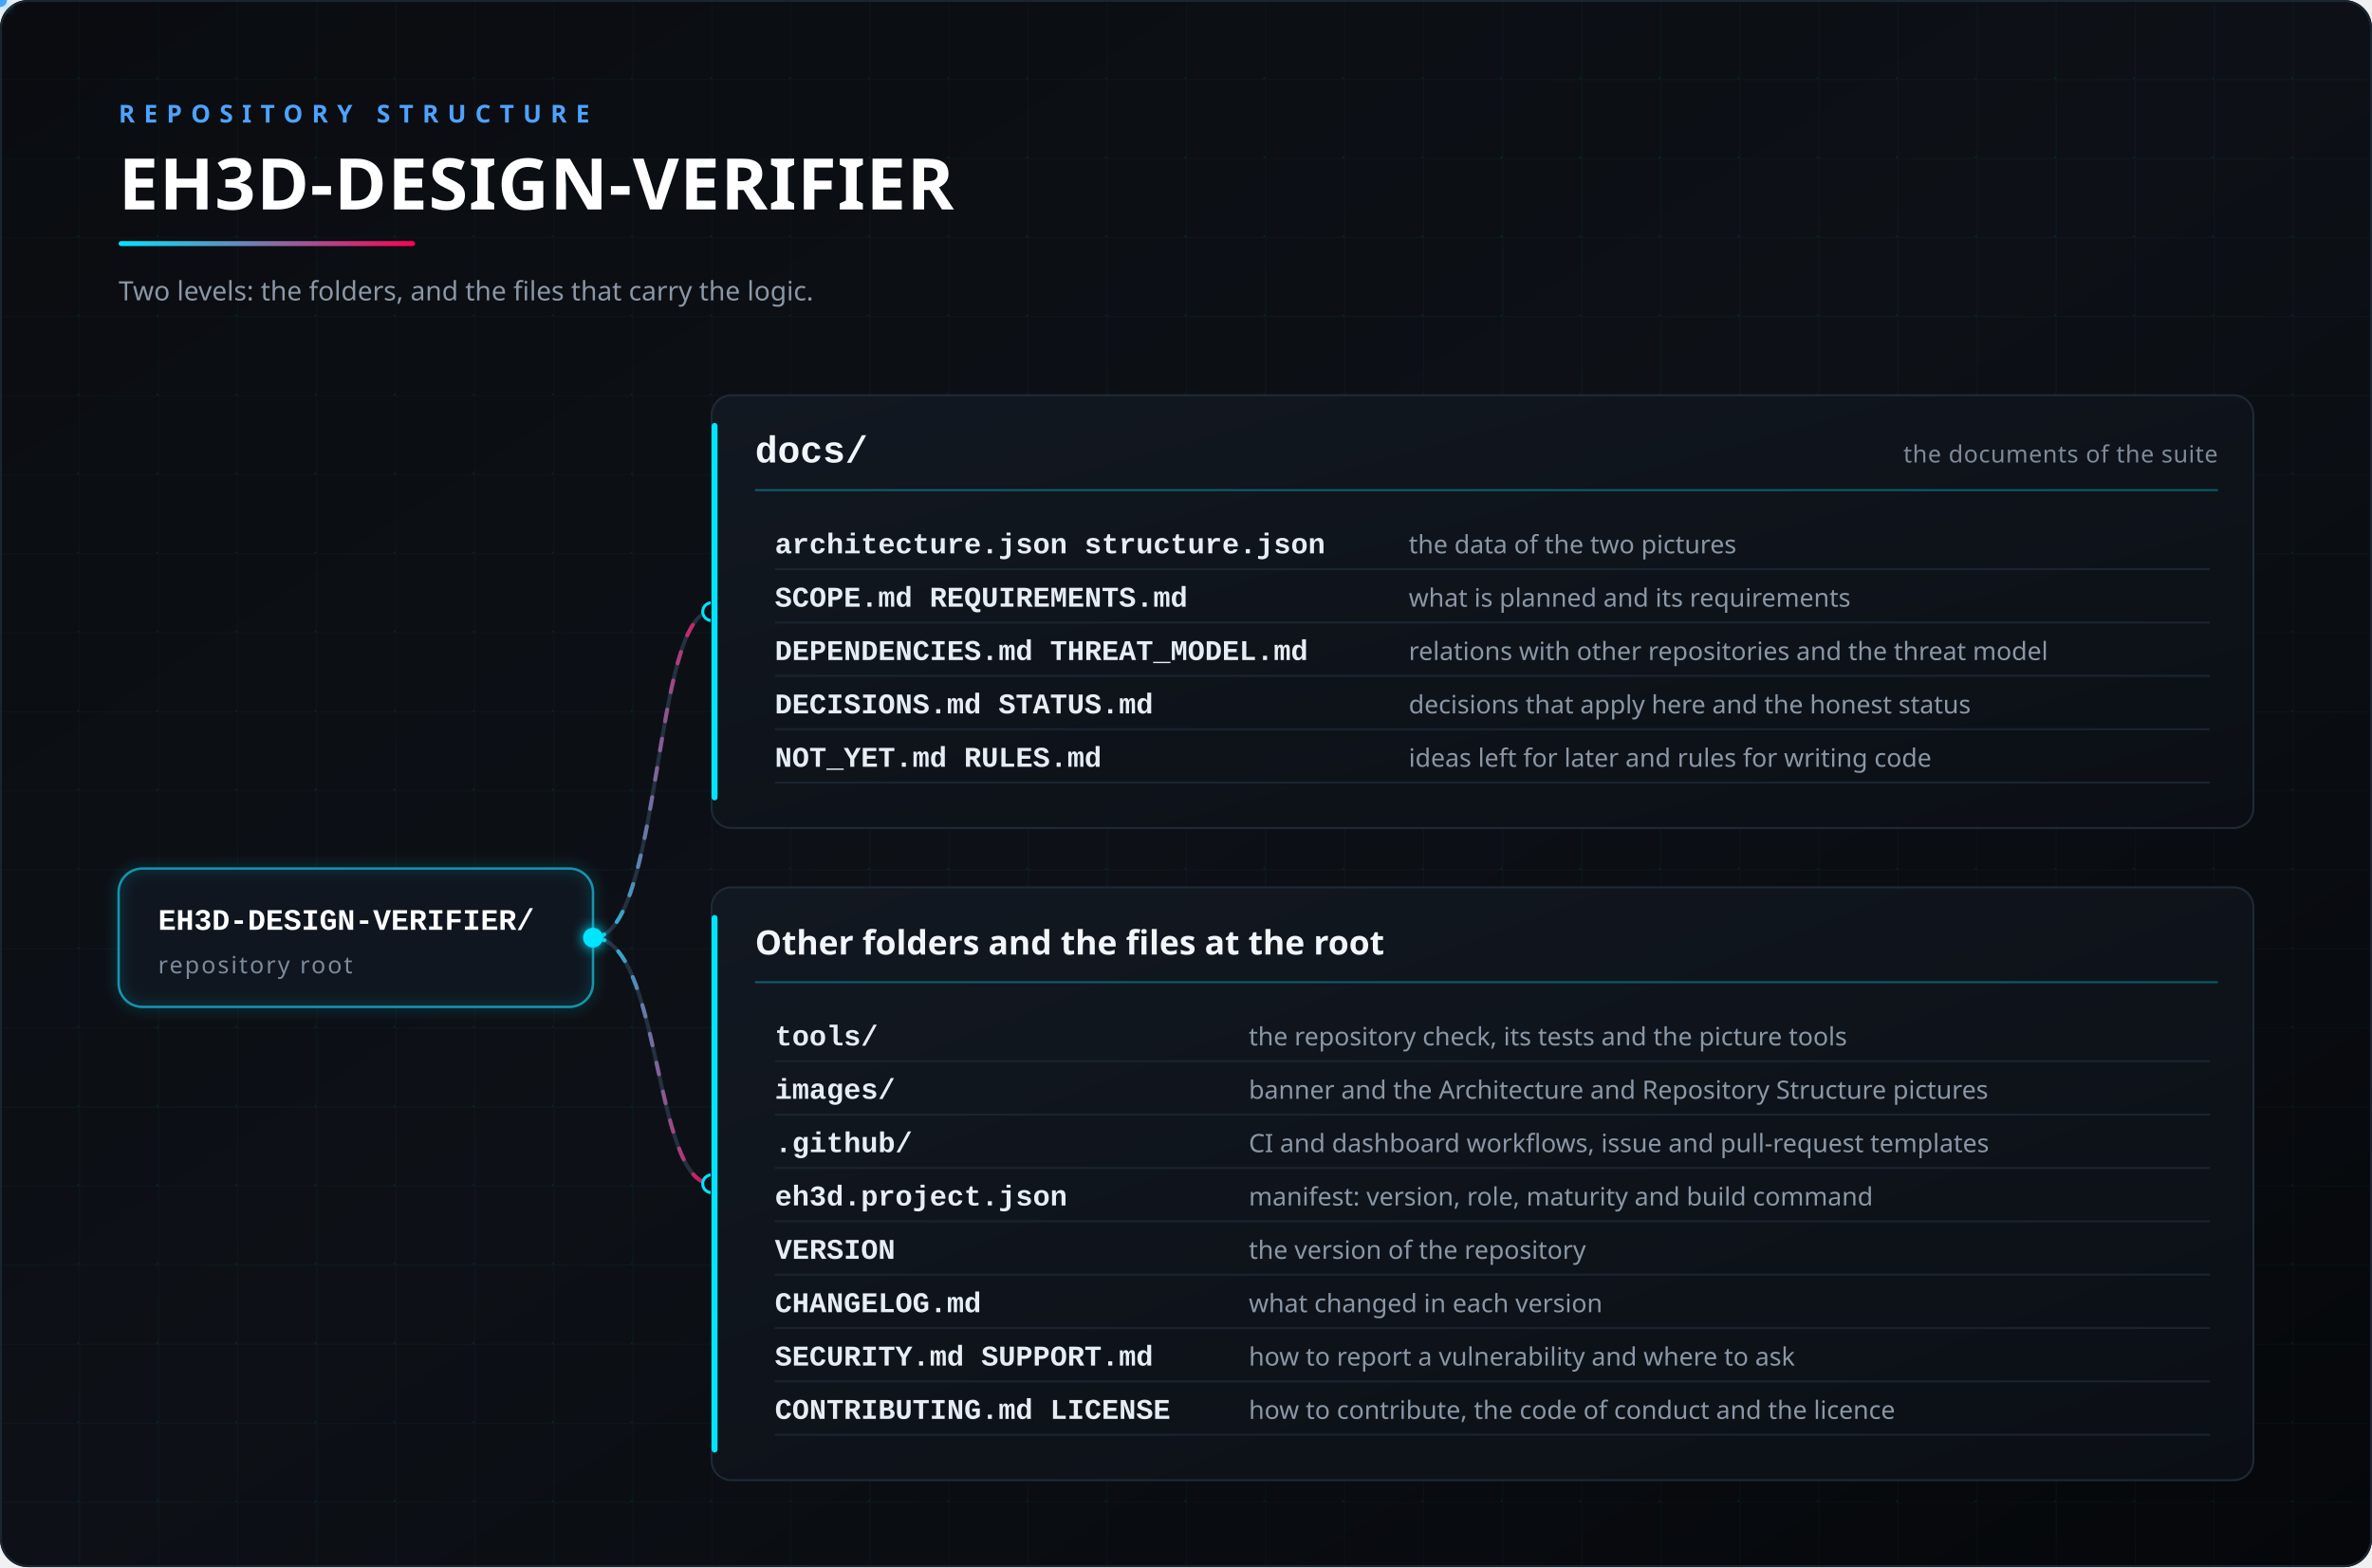
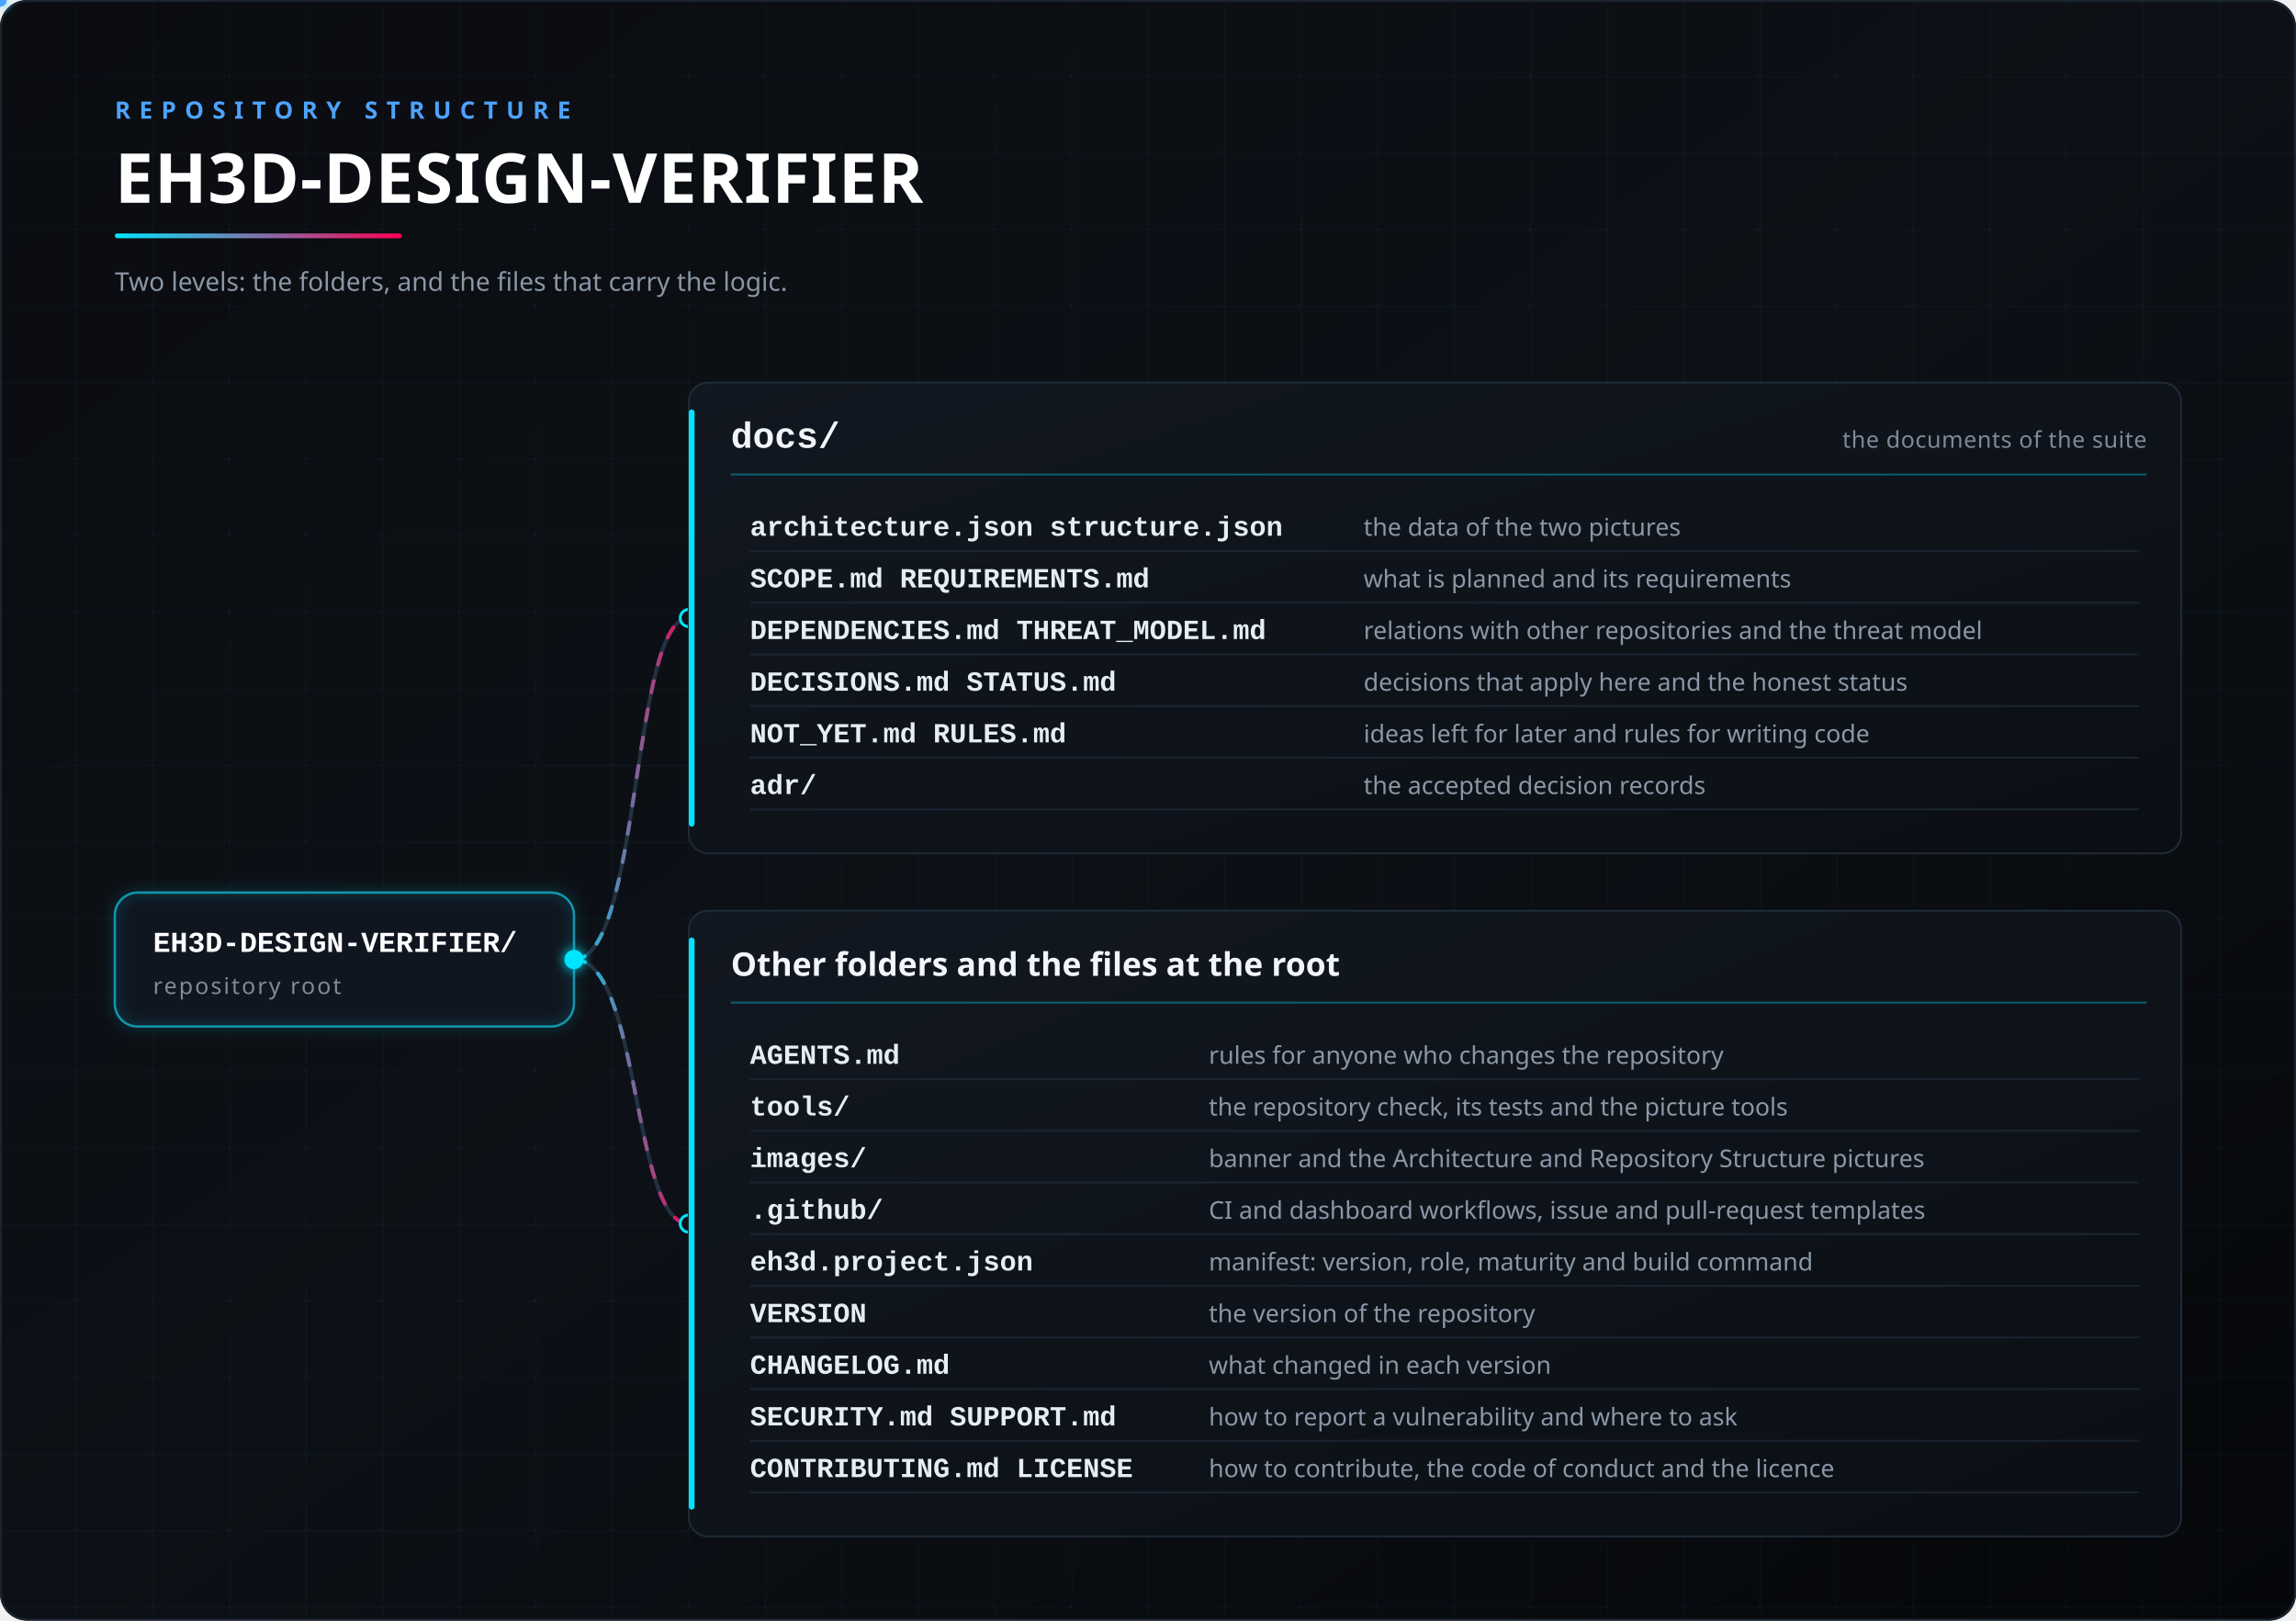
- <svg xmlns="http://www.w3.org/2000/svg" viewBox="0 0 1200 793" width="100%" role="img" aria-labelledby="t d">
+ <svg xmlns="http://www.w3.org/2000/svg" viewBox="0 0 1200 847" width="100%" role="img" aria-labelledby="t d">
  <defs>
    <linearGradient id="bg" x1="0" y1="0" x2="1" y2="1">
      <stop offset="0" stop-color="#0A0C10" />
      <stop offset="0.5" stop-color="#0D1117" />
      <stop offset="1" stop-color="#05070A" />
    </linearGradient>
    <linearGradient id="card" x1="0" y1="0" x2="1" y2="1">
      <stop offset="0" stop-color="#121821" />
      <stop offset="1" stop-color="#0B0F15" />
    </linearGradient>
    <linearGradient id="line" x1="0" y1="0" x2="1" y2="0">
      <stop offset="0" stop-color="#00E5FF" />
      <stop offset="1" stop-color="#FF0055" />
    </linearGradient>
    <filter id="glow" x="-50%" y="-50%" width="200%" height="200%">
      <feGaussianBlur stdDeviation="3" result="b" />
      <feMerge>
        <feMergeNode in="b" />
        <feMergeNode in="SourceGraphic" />
      </feMerge>
    </filter>
    <pattern id="grid" width="40" height="40" patternUnits="userSpaceOnUse">
      <path d="M40 0H0V40" fill="none" stroke="#00E5FF" stroke-opacity="0.035" />
      <circle cx="40" cy="40" r="1" fill="#00E5FF" fill-opacity="0.09" />
    </pattern>
  </defs>
-   <rect width="1200" height="793" rx="14" fill="url(#bg)" />
-   <rect width="1200" height="793" rx="14" fill="url(#grid)" />
-   <rect x="0.5" y="0.5" width="1199" height="792" rx="14" fill="none" stroke="#1B2530" />
+   <rect width="1200" height="847" rx="14" fill="url(#bg)" />
+   <rect width="1200" height="847" rx="14" fill="url(#grid)" />
+   <rect x="0.5" y="0.5" width="1199" height="846" rx="14" fill="none" stroke="#1B2530" />
  <text x="60" y="62" font-family="'Segoe UI','Noto Sans','Noto Sans CJK SC','Microsoft YaHei','Yu Gothic','Helvetica Neue',Helvetica,Arial,sans-serif" font-size="12.5" font-weight="600" fill="#4DA3FF" text-anchor="start" letter-spacing="4.5">REPOSITORY STRUCTURE</text>
  <text x="60" y="106" font-family="'Segoe UI','Noto Sans','Noto Sans CJK SC','Microsoft YaHei','Yu Gothic','Helvetica Neue',Helvetica,Arial,sans-serif" font-size="36" font-weight="700" fill="#FFFFFF" text-anchor="start" letter-spacing="0.5">EH3D-DESIGN-VERIFIER</text>
  <rect x="60" y="122" width="150" height="2.5" rx="1.25" fill="url(#line)">
    <animate attributeName="width" values="40;150;150" keyTimes="0;0.4;1" dur="3s" repeatCount="indefinite" />
  </rect>
  <text x="60" y="152" font-family="'Segoe UI','Noto Sans','Noto Sans CJK SC','Microsoft YaHei','Yu Gothic','Helvetica Neue',Helvetica,Arial,sans-serif" font-size="13.5" font-weight="400" fill="#8A97A6" text-anchor="start">Two levels: the folders, and the files that carry the logic.</text>
-   <path id="c0" d="M300,474.5 C335,474.5 330,309.5 360,309.5" fill="none" stroke="#243140" stroke-width="2" />
-   <path d="M300,474.5 C335,474.5 330,309.5 360,309.5" fill="none" stroke="url(#line)" stroke-width="2" stroke-linecap="round" stroke-dasharray="6 9" opacity="0.9">
+   <path id="c0" d="M300,501.5 C335,501.5 330,323 360,323" fill="none" stroke="#243140" stroke-width="2" />
+   <path d="M300,501.5 C335,501.5 330,323 360,323" fill="none" stroke="url(#line)" stroke-width="2" stroke-linecap="round" stroke-dasharray="6 9" opacity="0.9">
    <animate attributeName="stroke-dashoffset" from="0" to="-30" dur="1.6s" repeatCount="indefinite" />
  </path>
-   <circle cx="360" cy="309.5" r="4.5" fill="#0D1117" stroke="#00E5FF" stroke-width="1.5" />
-   <path id="c1" d="M300,474.5 C335,474.5 330,599 360,599" fill="none" stroke="#243140" stroke-width="2" />
-   <path d="M300,474.5 C335,474.5 330,599 360,599" fill="none" stroke="url(#line)" stroke-width="2" stroke-linecap="round" stroke-dasharray="6 9" opacity="0.9">
+   <circle cx="360" cy="323" r="4.5" fill="#0D1117" stroke="#00E5FF" stroke-width="1.5" />
+   <path id="c1" d="M300,501.5 C335,501.5 330,639.5 360,639.5" fill="none" stroke="#243140" stroke-width="2" />
+   <path d="M300,501.5 C335,501.5 330,639.5 360,639.5" fill="none" stroke="url(#line)" stroke-width="2" stroke-linecap="round" stroke-dasharray="6 9" opacity="0.9">
    <animate attributeName="stroke-dashoffset" from="0" to="-30" dur="1.6s" repeatCount="indefinite" />
  </path>
-   <circle cx="360" cy="599" r="4.5" fill="#0D1117" stroke="#00E5FF" stroke-width="1.5" />
+   <circle cx="360" cy="639.5" r="4.5" fill="#0D1117" stroke="#00E5FF" stroke-width="1.5" />
  <circle r="3.5" fill="#00E5FF" filter="url(#glow)">
    <animateMotion dur="3.4s" repeatCount="indefinite">
      <mpath href="#c0" />
    </animateMotion>
  </circle>
  <circle r="3.5" fill="#4DA3FF" filter="url(#glow)">
    <animateMotion dur="4.2s" repeatCount="indefinite">
      <mpath href="#c1" />
    </animateMotion>
  </circle>
-   <rect x="60" y="439.5" width="240" height="70" rx="12" fill="#0F1620" stroke="#2A3A4C" stroke-width="1.2" />
-   <rect x="60" y="439.5" width="240" height="70" rx="12" fill="none" stroke="#00E5FF" stroke-opacity="0.5" stroke-width="1.2" filter="url(#glow)">
+   <rect x="60" y="466.5" width="240" height="70" rx="12" fill="#0F1620" stroke="#2A3A4C" stroke-width="1.2" />
+   <rect x="60" y="466.5" width="240" height="70" rx="12" fill="none" stroke="#00E5FF" stroke-opacity="0.5" stroke-width="1.2" filter="url(#glow)">
    <animate attributeName="stroke-opacity" values="0.15;0.6;0.15" dur="3.6s" repeatCount="indefinite" />
  </rect>
-   <text x="80" y="470.5" font-family="'JetBrains Mono','Cascadia Code','SFMono-Regular',Consolas,'Liberation Mono',monospace" font-size="15.1" font-weight="700" fill="#FFFFFF" text-anchor="start">EH3D-DESIGN-VERIFIER/</text>
-   <text x="80" y="492.5" font-family="'Segoe UI','Noto Sans','Noto Sans CJK SC','Microsoft YaHei','Yu Gothic','Helvetica Neue',Helvetica,Arial,sans-serif" font-size="12" font-weight="400" fill="#7D8A99" text-anchor="start" letter-spacing="1">repository root</text>
-   <circle cx="300" cy="474.5" r="5" fill="#00E5FF" filter="url(#glow)" />
-   <rect x="360" y="200" width="780" height="219" rx="10" fill="url(#card)" stroke="#1E2A36" stroke-width="1" />
-   <rect x="360" y="214" width="3" height="191" rx="1.5" fill="#00E5FF">
+   <text x="80" y="497.5" font-family="'JetBrains Mono','Cascadia Code','SFMono-Regular',Consolas,'Liberation Mono',monospace" font-size="15.1" font-weight="700" fill="#FFFFFF" text-anchor="start">EH3D-DESIGN-VERIFIER/</text>
+   <text x="80" y="519.5" font-family="'Segoe UI','Noto Sans','Noto Sans CJK SC','Microsoft YaHei','Yu Gothic','Helvetica Neue',Helvetica,Arial,sans-serif" font-size="12" font-weight="400" fill="#7D8A99" text-anchor="start" letter-spacing="1">repository root</text>
+   <circle cx="300" cy="501.5" r="5" fill="#00E5FF" filter="url(#glow)" />
+   <rect x="360" y="200" width="780" height="246" rx="10" fill="url(#card)" stroke="#1E2A36" stroke-width="1" />
+   <rect x="360" y="214" width="3" height="218" rx="1.5" fill="#00E5FF">
    <animate attributeName="opacity" values="0.55;1;0.55" dur="4s" begin="0s" repeatCount="indefinite" />
  </rect>
  <text x="382" y="234" font-family="'JetBrains Mono','Cascadia Code','SFMono-Regular',Consolas,'Liberation Mono',monospace" font-size="19" font-weight="700" fill="#F2F6FA" text-anchor="start">docs/</text>
  <text x="1122" y="234" font-family="'Segoe UI','Noto Sans','Noto Sans CJK SC','Microsoft YaHei','Yu Gothic','Helvetica Neue',Helvetica,Arial,sans-serif" font-size="12" font-weight="400" fill="#7D8A99" text-anchor="end" letter-spacing="0.3">the documents of the suite</text>
  <line x1="382" y1="248" x2="1122" y2="248" stroke="#00E5FF" stroke-opacity="0.35" stroke-width="1" />
  <text x="392" y="280" font-family="'JetBrains Mono','Cascadia Code','SFMono-Regular',Consolas,'Liberation Mono',monospace" font-size="14.5" font-weight="600" fill="#E6EDF3" text-anchor="start">architecture.json  structure.json</text>
  <text x="712.67" y="280" font-family="'Segoe UI','Noto Sans','Noto Sans CJK SC','Microsoft YaHei','Yu Gothic','Helvetica Neue',Helvetica,Arial,sans-serif" font-size="12.8" font-weight="400" fill="#8A97A6" text-anchor="start">the data of the two pictures</text>
  <line x1="392" y1="288" x2="1118" y2="288" stroke="#1A2430" stroke-width="1" />
  <text x="392" y="307" font-family="'JetBrains Mono','Cascadia Code','SFMono-Regular',Consolas,'Liberation Mono',monospace" font-size="14.5" font-weight="600" fill="#E6EDF3" text-anchor="start">SCOPE.md  REQUIREMENTS.md</text>
  <text x="712.67" y="307" font-family="'Segoe UI','Noto Sans','Noto Sans CJK SC','Microsoft YaHei','Yu Gothic','Helvetica Neue',Helvetica,Arial,sans-serif" font-size="12.8" font-weight="400" fill="#8A97A6" text-anchor="start">what is planned and its requirements</text>
  <line x1="392" y1="315" x2="1118" y2="315" stroke="#1A2430" stroke-width="1" />
  <text x="392" y="334" font-family="'JetBrains Mono','Cascadia Code','SFMono-Regular',Consolas,'Liberation Mono',monospace" font-size="14.5" font-weight="600" fill="#E6EDF3" text-anchor="start">DEPENDENCIES.md  THREAT_MODEL.md</text>
  <text x="712.67" y="334" font-family="'Segoe UI','Noto Sans','Noto Sans CJK SC','Microsoft YaHei','Yu Gothic','Helvetica Neue',Helvetica,Arial,sans-serif" font-size="12.8" font-weight="400" fill="#8A97A6" text-anchor="start">relations with other repositories and the threat model</text>
  <line x1="392" y1="342" x2="1118" y2="342" stroke="#1A2430" stroke-width="1" />
  <text x="392" y="361" font-family="'JetBrains Mono','Cascadia Code','SFMono-Regular',Consolas,'Liberation Mono',monospace" font-size="14.5" font-weight="600" fill="#E6EDF3" text-anchor="start">DECISIONS.md  STATUS.md</text>
  <text x="712.67" y="361" font-family="'Segoe UI','Noto Sans','Noto Sans CJK SC','Microsoft YaHei','Yu Gothic','Helvetica Neue',Helvetica,Arial,sans-serif" font-size="12.8" font-weight="400" fill="#8A97A6" text-anchor="start">decisions that apply here and the honest status</text>
  <line x1="392" y1="369" x2="1118" y2="369" stroke="#1A2430" stroke-width="1" />
  <text x="392" y="388" font-family="'JetBrains Mono','Cascadia Code','SFMono-Regular',Consolas,'Liberation Mono',monospace" font-size="14.5" font-weight="600" fill="#E6EDF3" text-anchor="start">NOT_YET.md  RULES.md</text>
  <text x="712.67" y="388" font-family="'Segoe UI','Noto Sans','Noto Sans CJK SC','Microsoft YaHei','Yu Gothic','Helvetica Neue',Helvetica,Arial,sans-serif" font-size="12.8" font-weight="400" fill="#8A97A6" text-anchor="start">ideas left for later and rules for writing code</text>
  <line x1="392" y1="396" x2="1118" y2="396" stroke="#1A2430" stroke-width="1" />
-   <rect x="360" y="449" width="780" height="300" rx="10" fill="url(#card)" stroke="#1E2A36" stroke-width="1" />
-   <rect x="360" y="463" width="3" height="272" rx="1.5" fill="#00E5FF">
+   <text x="392" y="415" font-family="'JetBrains Mono','Cascadia Code','SFMono-Regular',Consolas,'Liberation Mono',monospace" font-size="14.5" font-weight="600" fill="#E6EDF3" text-anchor="start">adr/</text>
+   <text x="712.67" y="415" font-family="'Segoe UI','Noto Sans','Noto Sans CJK SC','Microsoft YaHei','Yu Gothic','Helvetica Neue',Helvetica,Arial,sans-serif" font-size="12.8" font-weight="400" fill="#8A97A6" text-anchor="start">the accepted decision records</text>
+   <line x1="392" y1="423" x2="1118" y2="423" stroke="#1A2430" stroke-width="1" />
+   <rect x="360" y="476" width="780" height="327" rx="10" fill="url(#card)" stroke="#1E2A36" stroke-width="1" />
+   <rect x="360" y="490" width="3" height="299" rx="1.5" fill="#00E5FF">
    <animate attributeName="opacity" values="0.55;1;0.55" dur="4s" begin="0.6s" repeatCount="indefinite" />
  </rect>
-   <text x="382" y="483" font-family="'Segoe UI','Noto Sans','Noto Sans CJK SC','Microsoft YaHei','Yu Gothic','Helvetica Neue',Helvetica,Arial,sans-serif" font-size="17" font-weight="700" fill="#F2F6FA" text-anchor="start">Other folders and the files at the root</text>
-   <line x1="382" y1="497" x2="1122" y2="497" stroke="#00E5FF" stroke-opacity="0.35" stroke-width="1" />
-   <text x="392" y="529" font-family="'JetBrains Mono','Cascadia Code','SFMono-Regular',Consolas,'Liberation Mono',monospace" font-size="14.5" font-weight="600" fill="#E6EDF3" text-anchor="start">tools/</text>
-   <text x="631.76" y="529" font-family="'Segoe UI','Noto Sans','Noto Sans CJK SC','Microsoft YaHei','Yu Gothic','Helvetica Neue',Helvetica,Arial,sans-serif" font-size="12.8" font-weight="400" fill="#8A97A6" text-anchor="start">the repository check, its tests and the picture tools</text>
-   <line x1="392" y1="537" x2="1118" y2="537" stroke="#1A2430" stroke-width="1" />
-   <text x="392" y="556" font-family="'JetBrains Mono','Cascadia Code','SFMono-Regular',Consolas,'Liberation Mono',monospace" font-size="14.5" font-weight="600" fill="#E6EDF3" text-anchor="start">images/</text>
-   <text x="631.76" y="556" font-family="'Segoe UI','Noto Sans','Noto Sans CJK SC','Microsoft YaHei','Yu Gothic','Helvetica Neue',Helvetica,Arial,sans-serif" font-size="12.8" font-weight="400" fill="#8A97A6" text-anchor="start">banner and the Architecture and Repository Structure pictures</text>
+   <text x="382" y="510" font-family="'Segoe UI','Noto Sans','Noto Sans CJK SC','Microsoft YaHei','Yu Gothic','Helvetica Neue',Helvetica,Arial,sans-serif" font-size="17" font-weight="700" fill="#F2F6FA" text-anchor="start">Other folders and the files at the root</text>
+   <line x1="382" y1="524" x2="1122" y2="524" stroke="#00E5FF" stroke-opacity="0.35" stroke-width="1" />
+   <text x="392" y="556" font-family="'JetBrains Mono','Cascadia Code','SFMono-Regular',Consolas,'Liberation Mono',monospace" font-size="14.5" font-weight="600" fill="#E6EDF3" text-anchor="start">AGENTS.md</text>
+   <text x="631.76" y="556" font-family="'Segoe UI','Noto Sans','Noto Sans CJK SC','Microsoft YaHei','Yu Gothic','Helvetica Neue',Helvetica,Arial,sans-serif" font-size="12.8" font-weight="400" fill="#8A97A6" text-anchor="start">rules for anyone who changes the repository</text>
  <line x1="392" y1="564" x2="1118" y2="564" stroke="#1A2430" stroke-width="1" />
-   <text x="392" y="583" font-family="'JetBrains Mono','Cascadia Code','SFMono-Regular',Consolas,'Liberation Mono',monospace" font-size="14.5" font-weight="600" fill="#E6EDF3" text-anchor="start">.github/</text>
-   <text x="631.76" y="583" font-family="'Segoe UI','Noto Sans','Noto Sans CJK SC','Microsoft YaHei','Yu Gothic','Helvetica Neue',Helvetica,Arial,sans-serif" font-size="12.8" font-weight="400" fill="#8A97A6" text-anchor="start">CI and dashboard workflows, issue and pull-request templates</text>
+   <text x="392" y="583" font-family="'JetBrains Mono','Cascadia Code','SFMono-Regular',Consolas,'Liberation Mono',monospace" font-size="14.5" font-weight="600" fill="#E6EDF3" text-anchor="start">tools/</text>
+   <text x="631.76" y="583" font-family="'Segoe UI','Noto Sans','Noto Sans CJK SC','Microsoft YaHei','Yu Gothic','Helvetica Neue',Helvetica,Arial,sans-serif" font-size="12.8" font-weight="400" fill="#8A97A6" text-anchor="start">the repository check, its tests and the picture tools</text>
  <line x1="392" y1="591" x2="1118" y2="591" stroke="#1A2430" stroke-width="1" />
-   <text x="392" y="610" font-family="'JetBrains Mono','Cascadia Code','SFMono-Regular',Consolas,'Liberation Mono',monospace" font-size="14.5" font-weight="600" fill="#E6EDF3" text-anchor="start">eh3d.project.json</text>
-   <text x="631.76" y="610" font-family="'Segoe UI','Noto Sans','Noto Sans CJK SC','Microsoft YaHei','Yu Gothic','Helvetica Neue',Helvetica,Arial,sans-serif" font-size="12.8" font-weight="400" fill="#8A97A6" text-anchor="start">manifest: version, role, maturity and build command</text>
+   <text x="392" y="610" font-family="'JetBrains Mono','Cascadia Code','SFMono-Regular',Consolas,'Liberation Mono',monospace" font-size="14.5" font-weight="600" fill="#E6EDF3" text-anchor="start">images/</text>
+   <text x="631.76" y="610" font-family="'Segoe UI','Noto Sans','Noto Sans CJK SC','Microsoft YaHei','Yu Gothic','Helvetica Neue',Helvetica,Arial,sans-serif" font-size="12.8" font-weight="400" fill="#8A97A6" text-anchor="start">banner and the Architecture and Repository Structure pictures</text>
  <line x1="392" y1="618" x2="1118" y2="618" stroke="#1A2430" stroke-width="1" />
-   <text x="392" y="637" font-family="'JetBrains Mono','Cascadia Code','SFMono-Regular',Consolas,'Liberation Mono',monospace" font-size="14.5" font-weight="600" fill="#E6EDF3" text-anchor="start">VERSION</text>
-   <text x="631.76" y="637" font-family="'Segoe UI','Noto Sans','Noto Sans CJK SC','Microsoft YaHei','Yu Gothic','Helvetica Neue',Helvetica,Arial,sans-serif" font-size="12.8" font-weight="400" fill="#8A97A6" text-anchor="start">the version of the repository</text>
+   <text x="392" y="637" font-family="'JetBrains Mono','Cascadia Code','SFMono-Regular',Consolas,'Liberation Mono',monospace" font-size="14.5" font-weight="600" fill="#E6EDF3" text-anchor="start">.github/</text>
+   <text x="631.76" y="637" font-family="'Segoe UI','Noto Sans','Noto Sans CJK SC','Microsoft YaHei','Yu Gothic','Helvetica Neue',Helvetica,Arial,sans-serif" font-size="12.8" font-weight="400" fill="#8A97A6" text-anchor="start">CI and dashboard workflows, issue and pull-request templates</text>
  <line x1="392" y1="645" x2="1118" y2="645" stroke="#1A2430" stroke-width="1" />
-   <text x="392" y="664" font-family="'JetBrains Mono','Cascadia Code','SFMono-Regular',Consolas,'Liberation Mono',monospace" font-size="14.5" font-weight="600" fill="#E6EDF3" text-anchor="start">CHANGELOG.md</text>
-   <text x="631.76" y="664" font-family="'Segoe UI','Noto Sans','Noto Sans CJK SC','Microsoft YaHei','Yu Gothic','Helvetica Neue',Helvetica,Arial,sans-serif" font-size="12.8" font-weight="400" fill="#8A97A6" text-anchor="start">what changed in each version</text>
+   <text x="392" y="664" font-family="'JetBrains Mono','Cascadia Code','SFMono-Regular',Consolas,'Liberation Mono',monospace" font-size="14.5" font-weight="600" fill="#E6EDF3" text-anchor="start">eh3d.project.json</text>
+   <text x="631.76" y="664" font-family="'Segoe UI','Noto Sans','Noto Sans CJK SC','Microsoft YaHei','Yu Gothic','Helvetica Neue',Helvetica,Arial,sans-serif" font-size="12.8" font-weight="400" fill="#8A97A6" text-anchor="start">manifest: version, role, maturity and build command</text>
  <line x1="392" y1="672" x2="1118" y2="672" stroke="#1A2430" stroke-width="1" />
-   <text x="392" y="691" font-family="'JetBrains Mono','Cascadia Code','SFMono-Regular',Consolas,'Liberation Mono',monospace" font-size="14.5" font-weight="600" fill="#E6EDF3" text-anchor="start">SECURITY.md  SUPPORT.md</text>
-   <text x="631.76" y="691" font-family="'Segoe UI','Noto Sans','Noto Sans CJK SC','Microsoft YaHei','Yu Gothic','Helvetica Neue',Helvetica,Arial,sans-serif" font-size="12.8" font-weight="400" fill="#8A97A6" text-anchor="start">how to report a vulnerability and where to ask</text>
+   <text x="392" y="691" font-family="'JetBrains Mono','Cascadia Code','SFMono-Regular',Consolas,'Liberation Mono',monospace" font-size="14.5" font-weight="600" fill="#E6EDF3" text-anchor="start">VERSION</text>
+   <text x="631.76" y="691" font-family="'Segoe UI','Noto Sans','Noto Sans CJK SC','Microsoft YaHei','Yu Gothic','Helvetica Neue',Helvetica,Arial,sans-serif" font-size="12.8" font-weight="400" fill="#8A97A6" text-anchor="start">the version of the repository</text>
  <line x1="392" y1="699" x2="1118" y2="699" stroke="#1A2430" stroke-width="1" />
-   <text x="392" y="718" font-family="'JetBrains Mono','Cascadia Code','SFMono-Regular',Consolas,'Liberation Mono',monospace" font-size="14.5" font-weight="600" fill="#E6EDF3" text-anchor="start">CONTRIBUTING.md  LICENSE</text>
-   <text x="631.76" y="718" font-family="'Segoe UI','Noto Sans','Noto Sans CJK SC','Microsoft YaHei','Yu Gothic','Helvetica Neue',Helvetica,Arial,sans-serif" font-size="12.8" font-weight="400" fill="#8A97A6" text-anchor="start">how to contribute, the code of conduct and the licence</text>
+   <text x="392" y="718" font-family="'JetBrains Mono','Cascadia Code','SFMono-Regular',Consolas,'Liberation Mono',monospace" font-size="14.5" font-weight="600" fill="#E6EDF3" text-anchor="start">CHANGELOG.md</text>
+   <text x="631.76" y="718" font-family="'Segoe UI','Noto Sans','Noto Sans CJK SC','Microsoft YaHei','Yu Gothic','Helvetica Neue',Helvetica,Arial,sans-serif" font-size="12.8" font-weight="400" fill="#8A97A6" text-anchor="start">what changed in each version</text>
  <line x1="392" y1="726" x2="1118" y2="726" stroke="#1A2430" stroke-width="1" />
+   <text x="392" y="745" font-family="'JetBrains Mono','Cascadia Code','SFMono-Regular',Consolas,'Liberation Mono',monospace" font-size="14.5" font-weight="600" fill="#E6EDF3" text-anchor="start">SECURITY.md  SUPPORT.md</text>
+   <text x="631.76" y="745" font-family="'Segoe UI','Noto Sans','Noto Sans CJK SC','Microsoft YaHei','Yu Gothic','Helvetica Neue',Helvetica,Arial,sans-serif" font-size="12.8" font-weight="400" fill="#8A97A6" text-anchor="start">how to report a vulnerability and where to ask</text>
+   <line x1="392" y1="753" x2="1118" y2="753" stroke="#1A2430" stroke-width="1" />
+   <text x="392" y="772" font-family="'JetBrains Mono','Cascadia Code','SFMono-Regular',Consolas,'Liberation Mono',monospace" font-size="14.5" font-weight="600" fill="#E6EDF3" text-anchor="start">CONTRIBUTING.md  LICENSE</text>
+   <text x="631.76" y="772" font-family="'Segoe UI','Noto Sans','Noto Sans CJK SC','Microsoft YaHei','Yu Gothic','Helvetica Neue',Helvetica,Arial,sans-serif" font-size="12.8" font-weight="400" fill="#8A97A6" text-anchor="start">how to contribute, the code of conduct and the licence</text>
+   <line x1="392" y1="780" x2="1118" y2="780" stroke="#1A2430" stroke-width="1" />
</svg>
